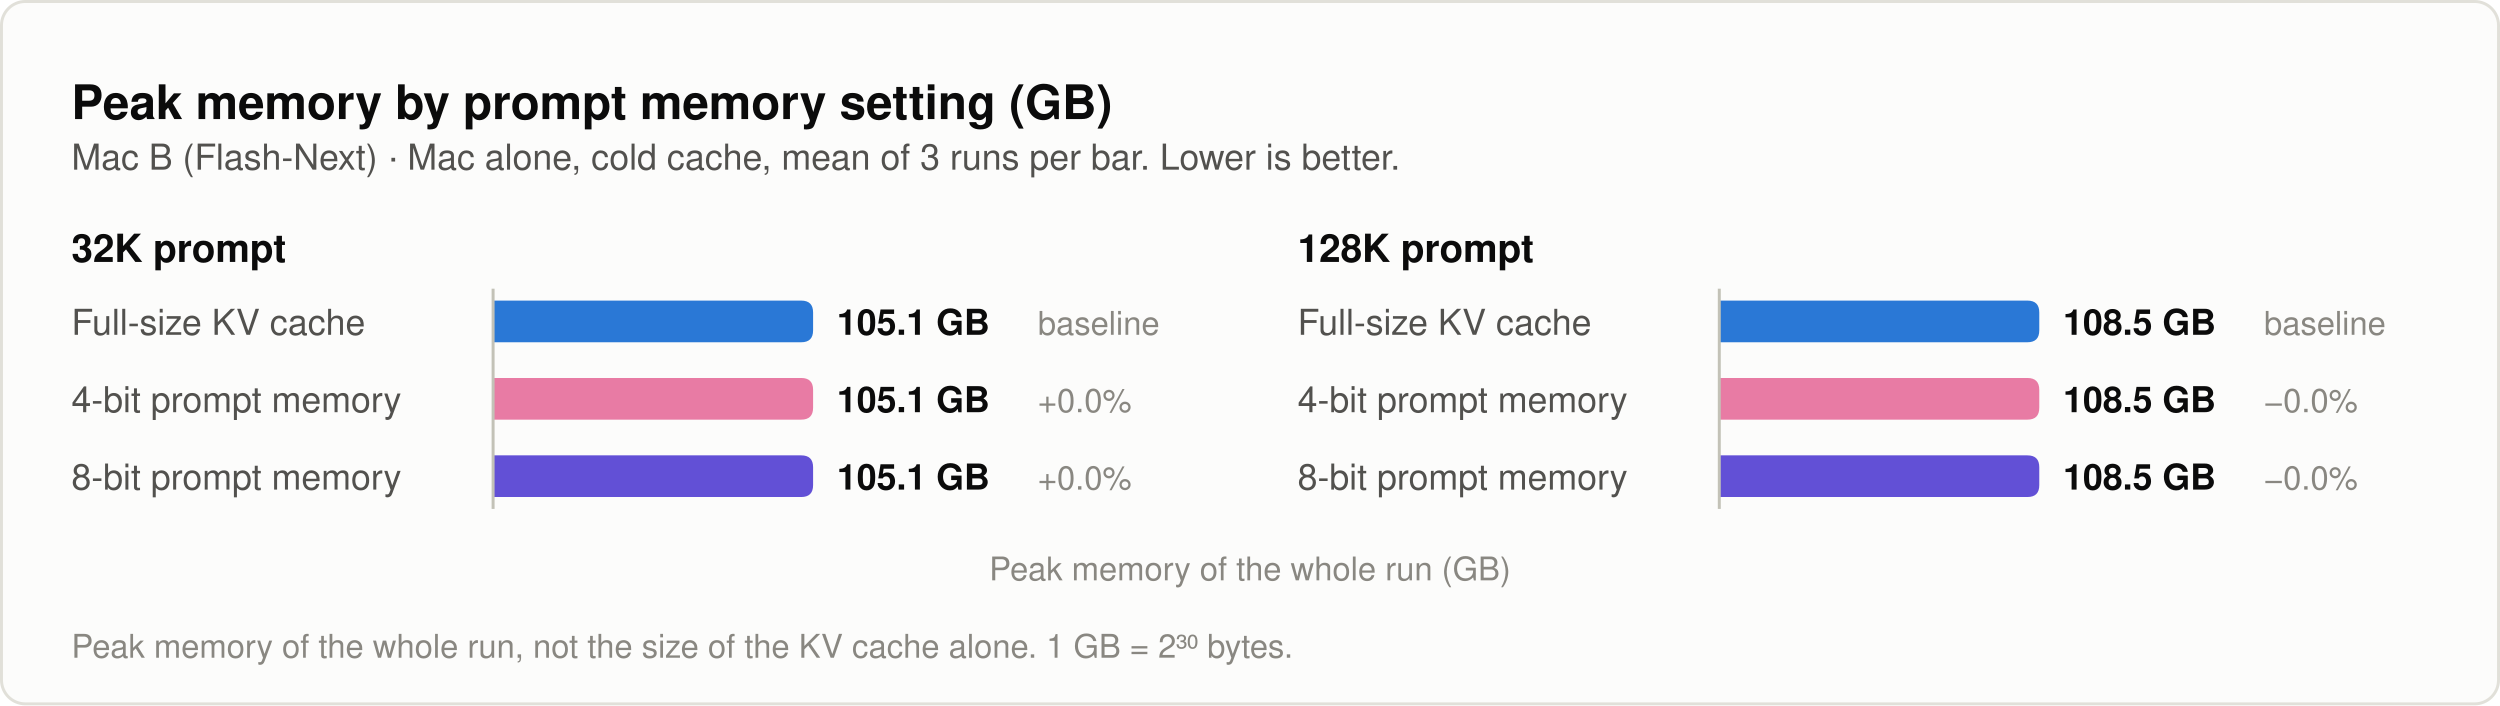
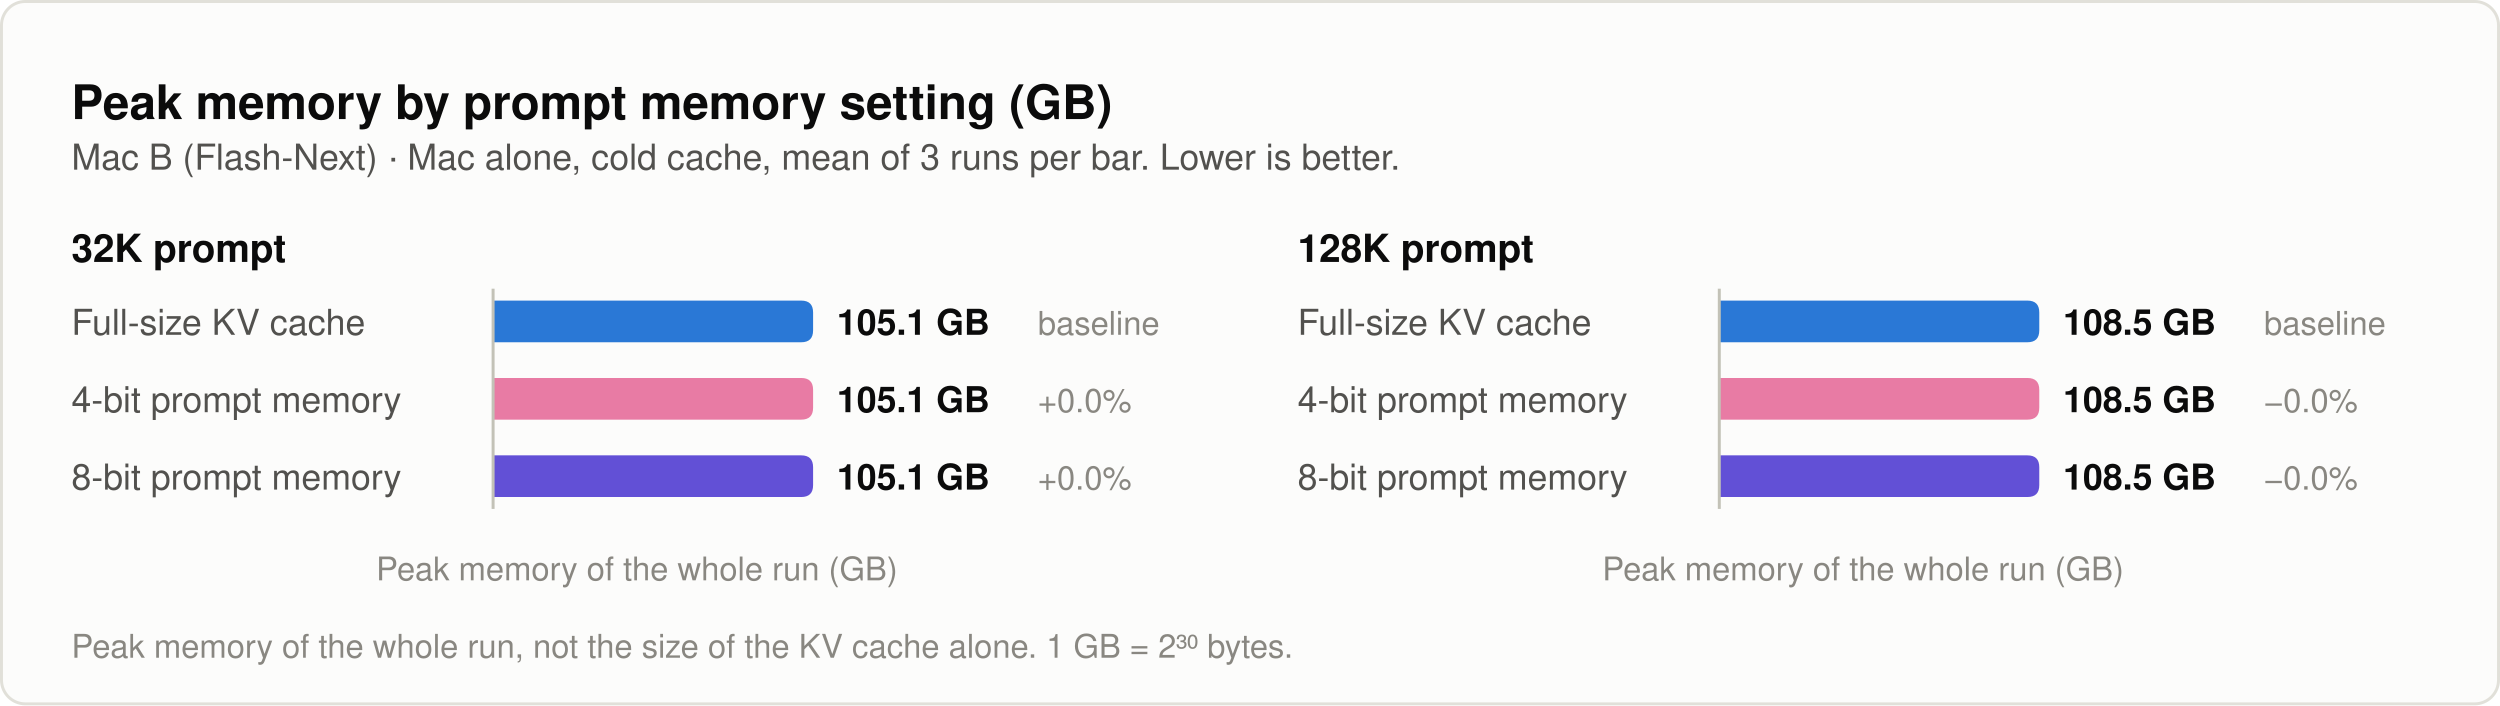
- <svg xmlns="http://www.w3.org/2000/svg" width="840" height="237" viewBox="0 0 840 237" role="img" aria-label="Peak memory by prompt memory setting (GB) Mac B (Flash-Next) · Mac alone, cold cache, mean of 3 runs per bar. Lower is better." font-family="system-ui, -apple-system, 'Segoe UI', Helvetica, Arial, sans-serif">
+ <svg xmlns="http://www.w3.org/2000/svg" width="840" height="237" viewBox="0 0 840 237" role="img" aria-label="Peak memory by prompt memory setting (GB) Mac B (Flash-Next) · Mac alone, cold cache, mean of 3 runs per bar. Lower is better." font-family="system-ui, -apple-system, 'Segoe UI', Helvetica, Arial, sans-serif" data-x-scale="linear" data-y-scale="linear">
  <rect x="0.5" y="0.5" width="839" height="236" fill="#fcfcfb" rx="8" stroke="#e1e0d9" stroke-width="1" />
  <text x="24" y="40" font-size="16" fill="#0b0b0b" font-weight="600">Peak memory by prompt memory setting (GB)</text>
  <text x="24" y="57" font-size="12" fill="#52514e">Mac B (Flash-Next) · Mac alone, cold cache, mean of 3 runs per bar. Lower is better.</text>
  <text x="24" y="88" font-size="13" fill="#0b0b0b" font-weight="600">32K prompt</text>
  <text x="24" y="112.5" font-size="12" fill="#52514e">Full-size KV cache</text>
  <path d="M165.68,101 H269.2 Q273.2,101 273.2,105 V111 Q273.2,115 269.2,115 H165.68 Z" fill="#2a78d6" />
  <text x="281.2" y="112.5" font-size="12" fill="#0b0b0b" font-weight="600">105.1 GB</text>
  <text x="348.72" y="112.5" font-size="11" fill="#898781">baseline</text>
  <text x="24" y="138.5" font-size="12" fill="#52514e">4-bit prompt memory</text>
  <path d="M165.68,127 H269.2 Q273.2,127 273.2,131 V137 Q273.2,141 269.2,141 H165.68 Z" fill="#e87ba4" />
  <text x="281.2" y="138.5" font-size="12" fill="#0b0b0b" font-weight="600">105.1 GB</text>
  <text x="348.72" y="138.5" font-size="11" fill="#898781">+0.0%</text>
  <text x="24" y="164.5" font-size="12" fill="#52514e">8-bit prompt memory</text>
  <path d="M165.68,153 H269.2 Q273.2,153 273.2,157 V163 Q273.2,167 269.2,167 H165.68 Z" fill="#6250d6" />
  <text x="281.2" y="164.5" font-size="12" fill="#0b0b0b" font-weight="600">105.1 GB</text>
  <text x="348.72" y="164.5" font-size="11" fill="#898781">+0.0%</text>
  <line x1="165.68" y1="97" x2="165.68" y2="171" stroke="#c3c2b7" stroke-width="1" />
  <text x="436" y="88" font-size="13" fill="#0b0b0b" font-weight="600">128K prompt</text>
  <text x="436" y="112.5" font-size="12" fill="#52514e">Full-size KV cache</text>
  <path d="M577.68,101 H681.2 Q685.2,101 685.2,105 V111 Q685.2,115 681.2,115 H577.68 Z" fill="#2a78d6" />
  <text x="693.2" y="112.5" font-size="12" fill="#0b0b0b" font-weight="600">108.5 GB</text>
  <text x="760.72" y="112.5" font-size="11" fill="#898781">baseline</text>
  <text x="436" y="138.5" font-size="12" fill="#52514e">4-bit prompt memory</text>
  <path d="M577.68,127 H681.2 Q685.2,127 685.2,131 V137 Q685.2,141 681.2,141 H577.68 Z" fill="#e87ba4" />
  <text x="693.2" y="138.5" font-size="12" fill="#0b0b0b" font-weight="600">108.5 GB</text>
  <text x="760.72" y="138.5" font-size="11" fill="#898781">−0.0%</text>
  <text x="436" y="164.5" font-size="12" fill="#52514e">8-bit prompt memory</text>
  <path d="M577.68,153 H681.2 Q685.2,153 685.2,157 V163 Q685.2,167 681.2,167 H577.68 Z" fill="#6250d6" />
  <text x="693.2" y="164.5" font-size="12" fill="#0b0b0b" font-weight="600">108.5 GB</text>
  <text x="760.72" y="164.5" font-size="11" fill="#898781">−0.0%</text>
  <line x1="577.68" y1="97" x2="577.68" y2="171" stroke="#c3c2b7" stroke-width="1" />
-   <text x="420" y="195" font-size="11" fill="#898781" text-anchor="middle">Peak memory of the whole run (GB)</text>
+   <text x="214" y="195" font-size="11" fill="#898781" text-anchor="middle">Peak memory of the whole run (GB)</text>
+   <text x="626" y="195" font-size="11" fill="#898781" text-anchor="middle">Peak memory of the whole run (GB)</text>
  <text x="24" y="221" font-size="11" fill="#898781">Peak memory of the whole run, not the size of the KV cache alone. 1 GB = 2³⁰ bytes.</text>
</svg>
